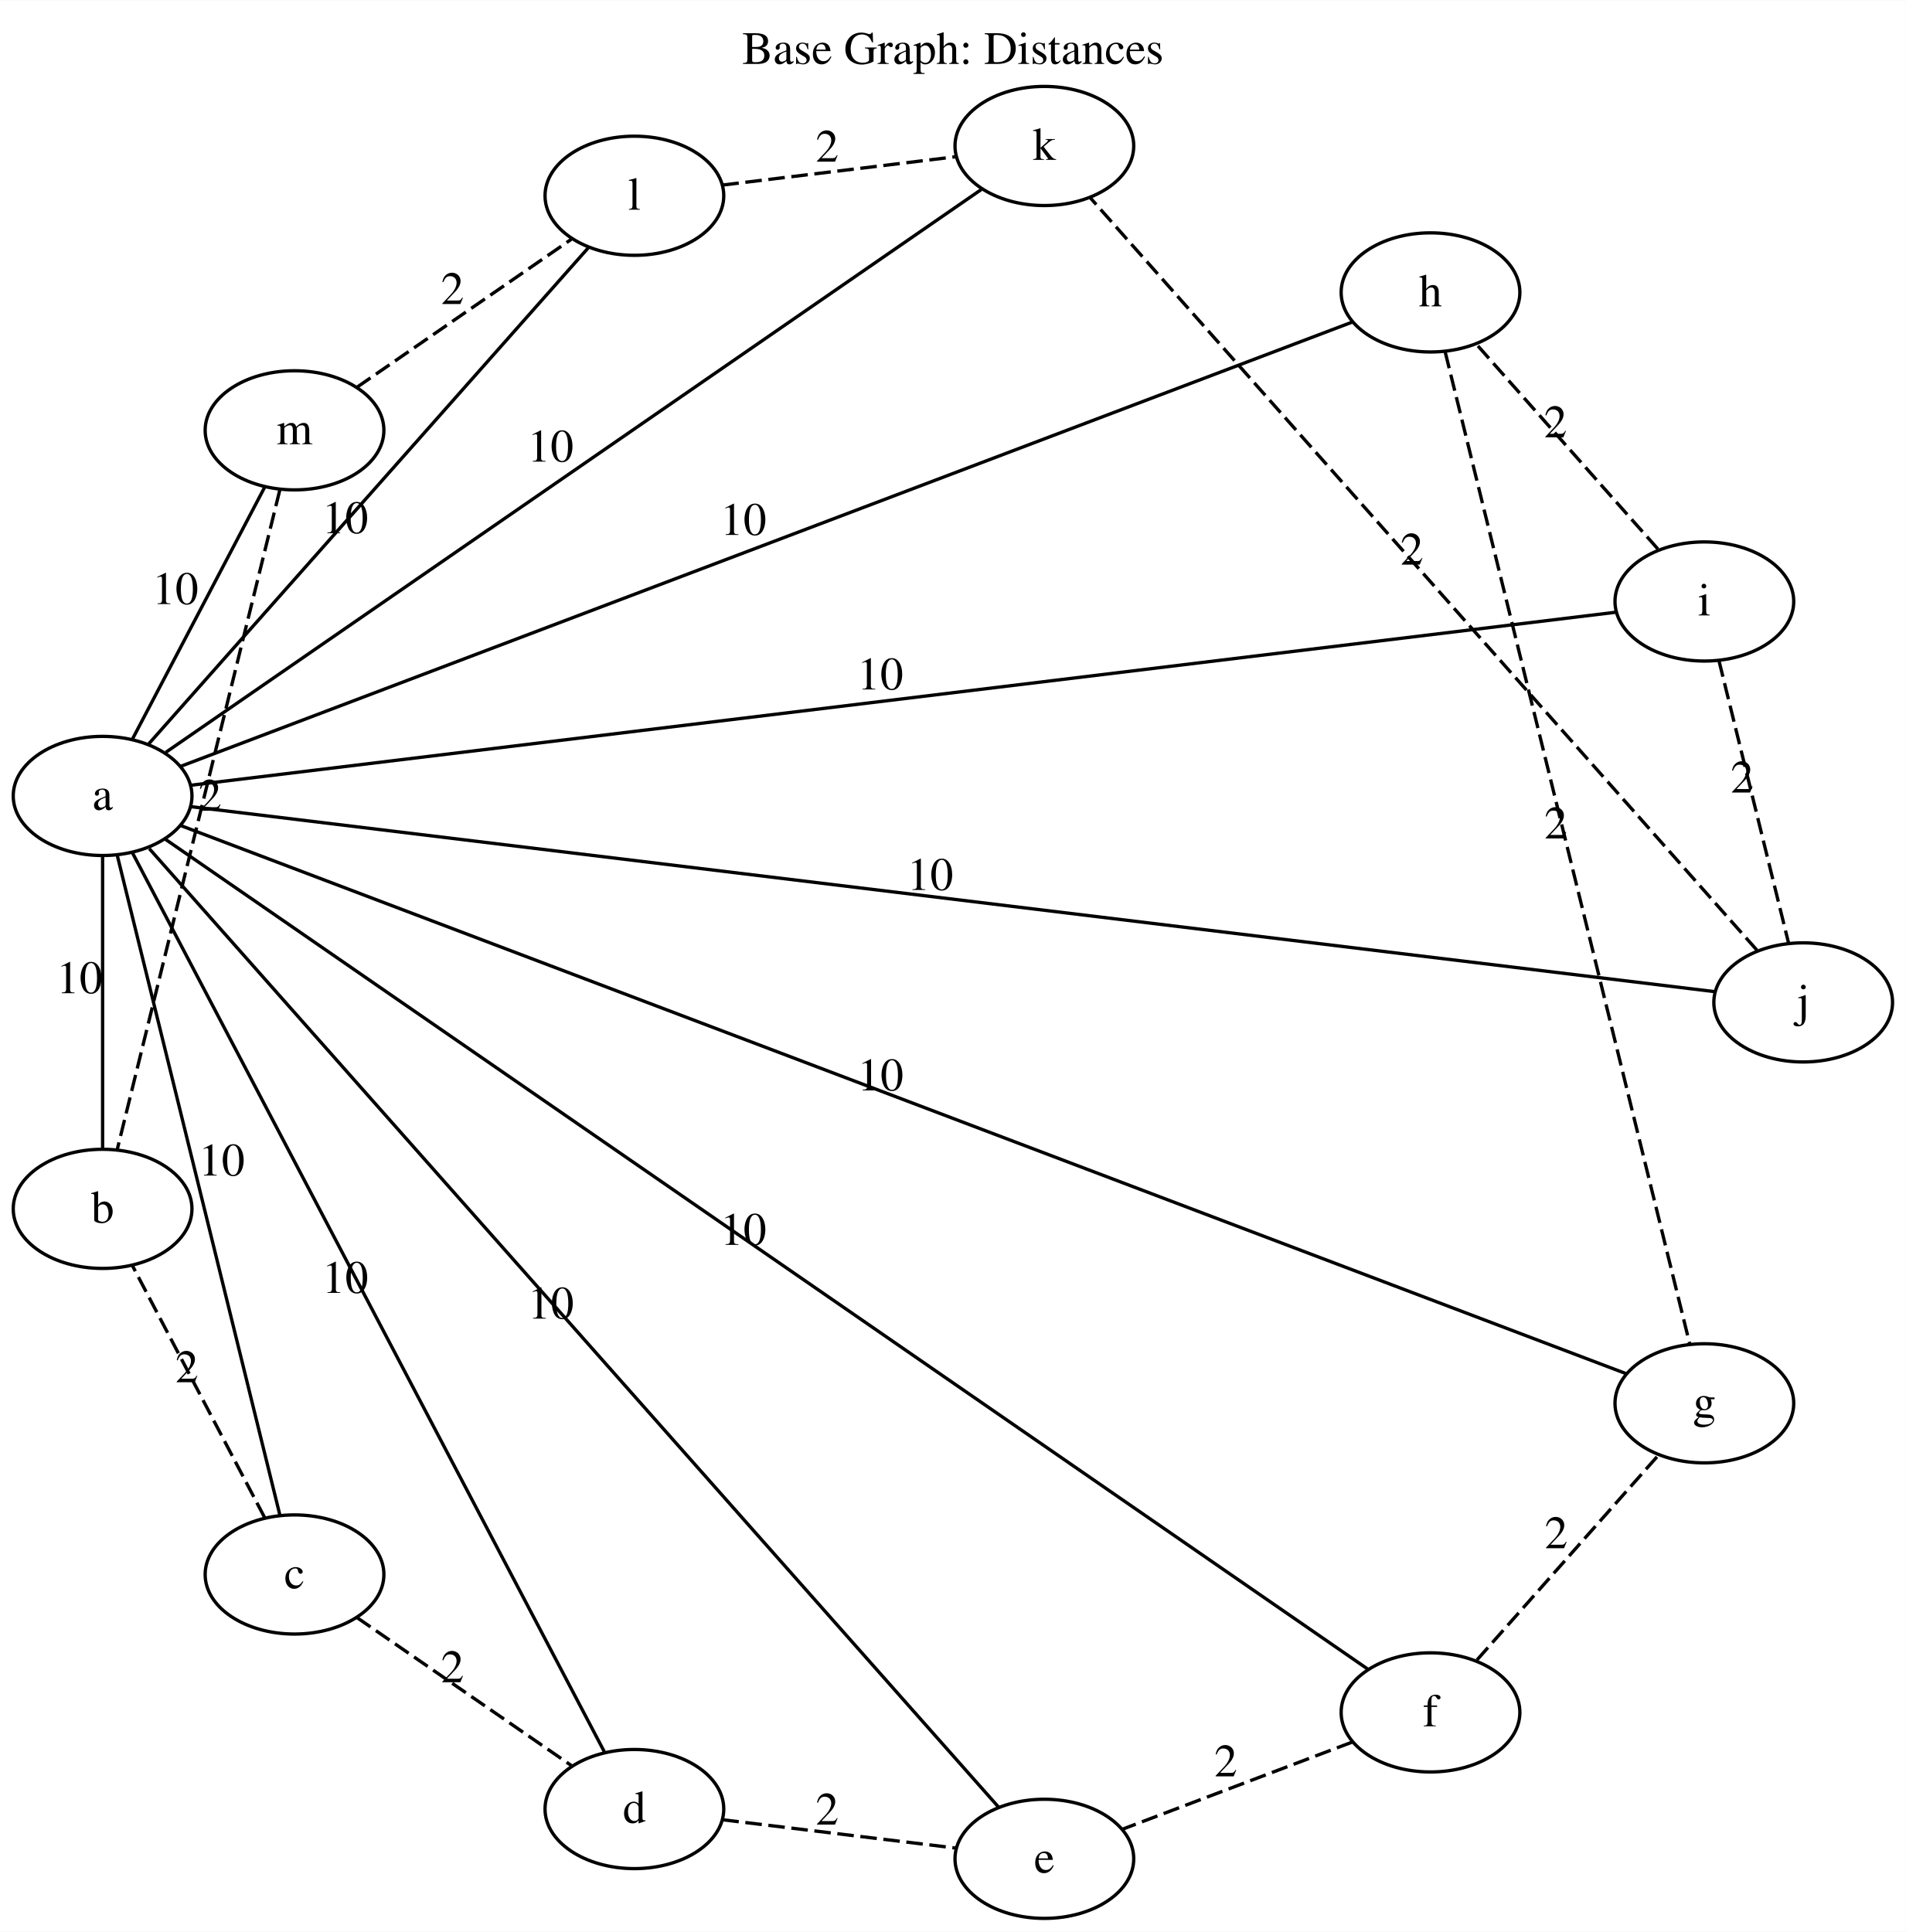
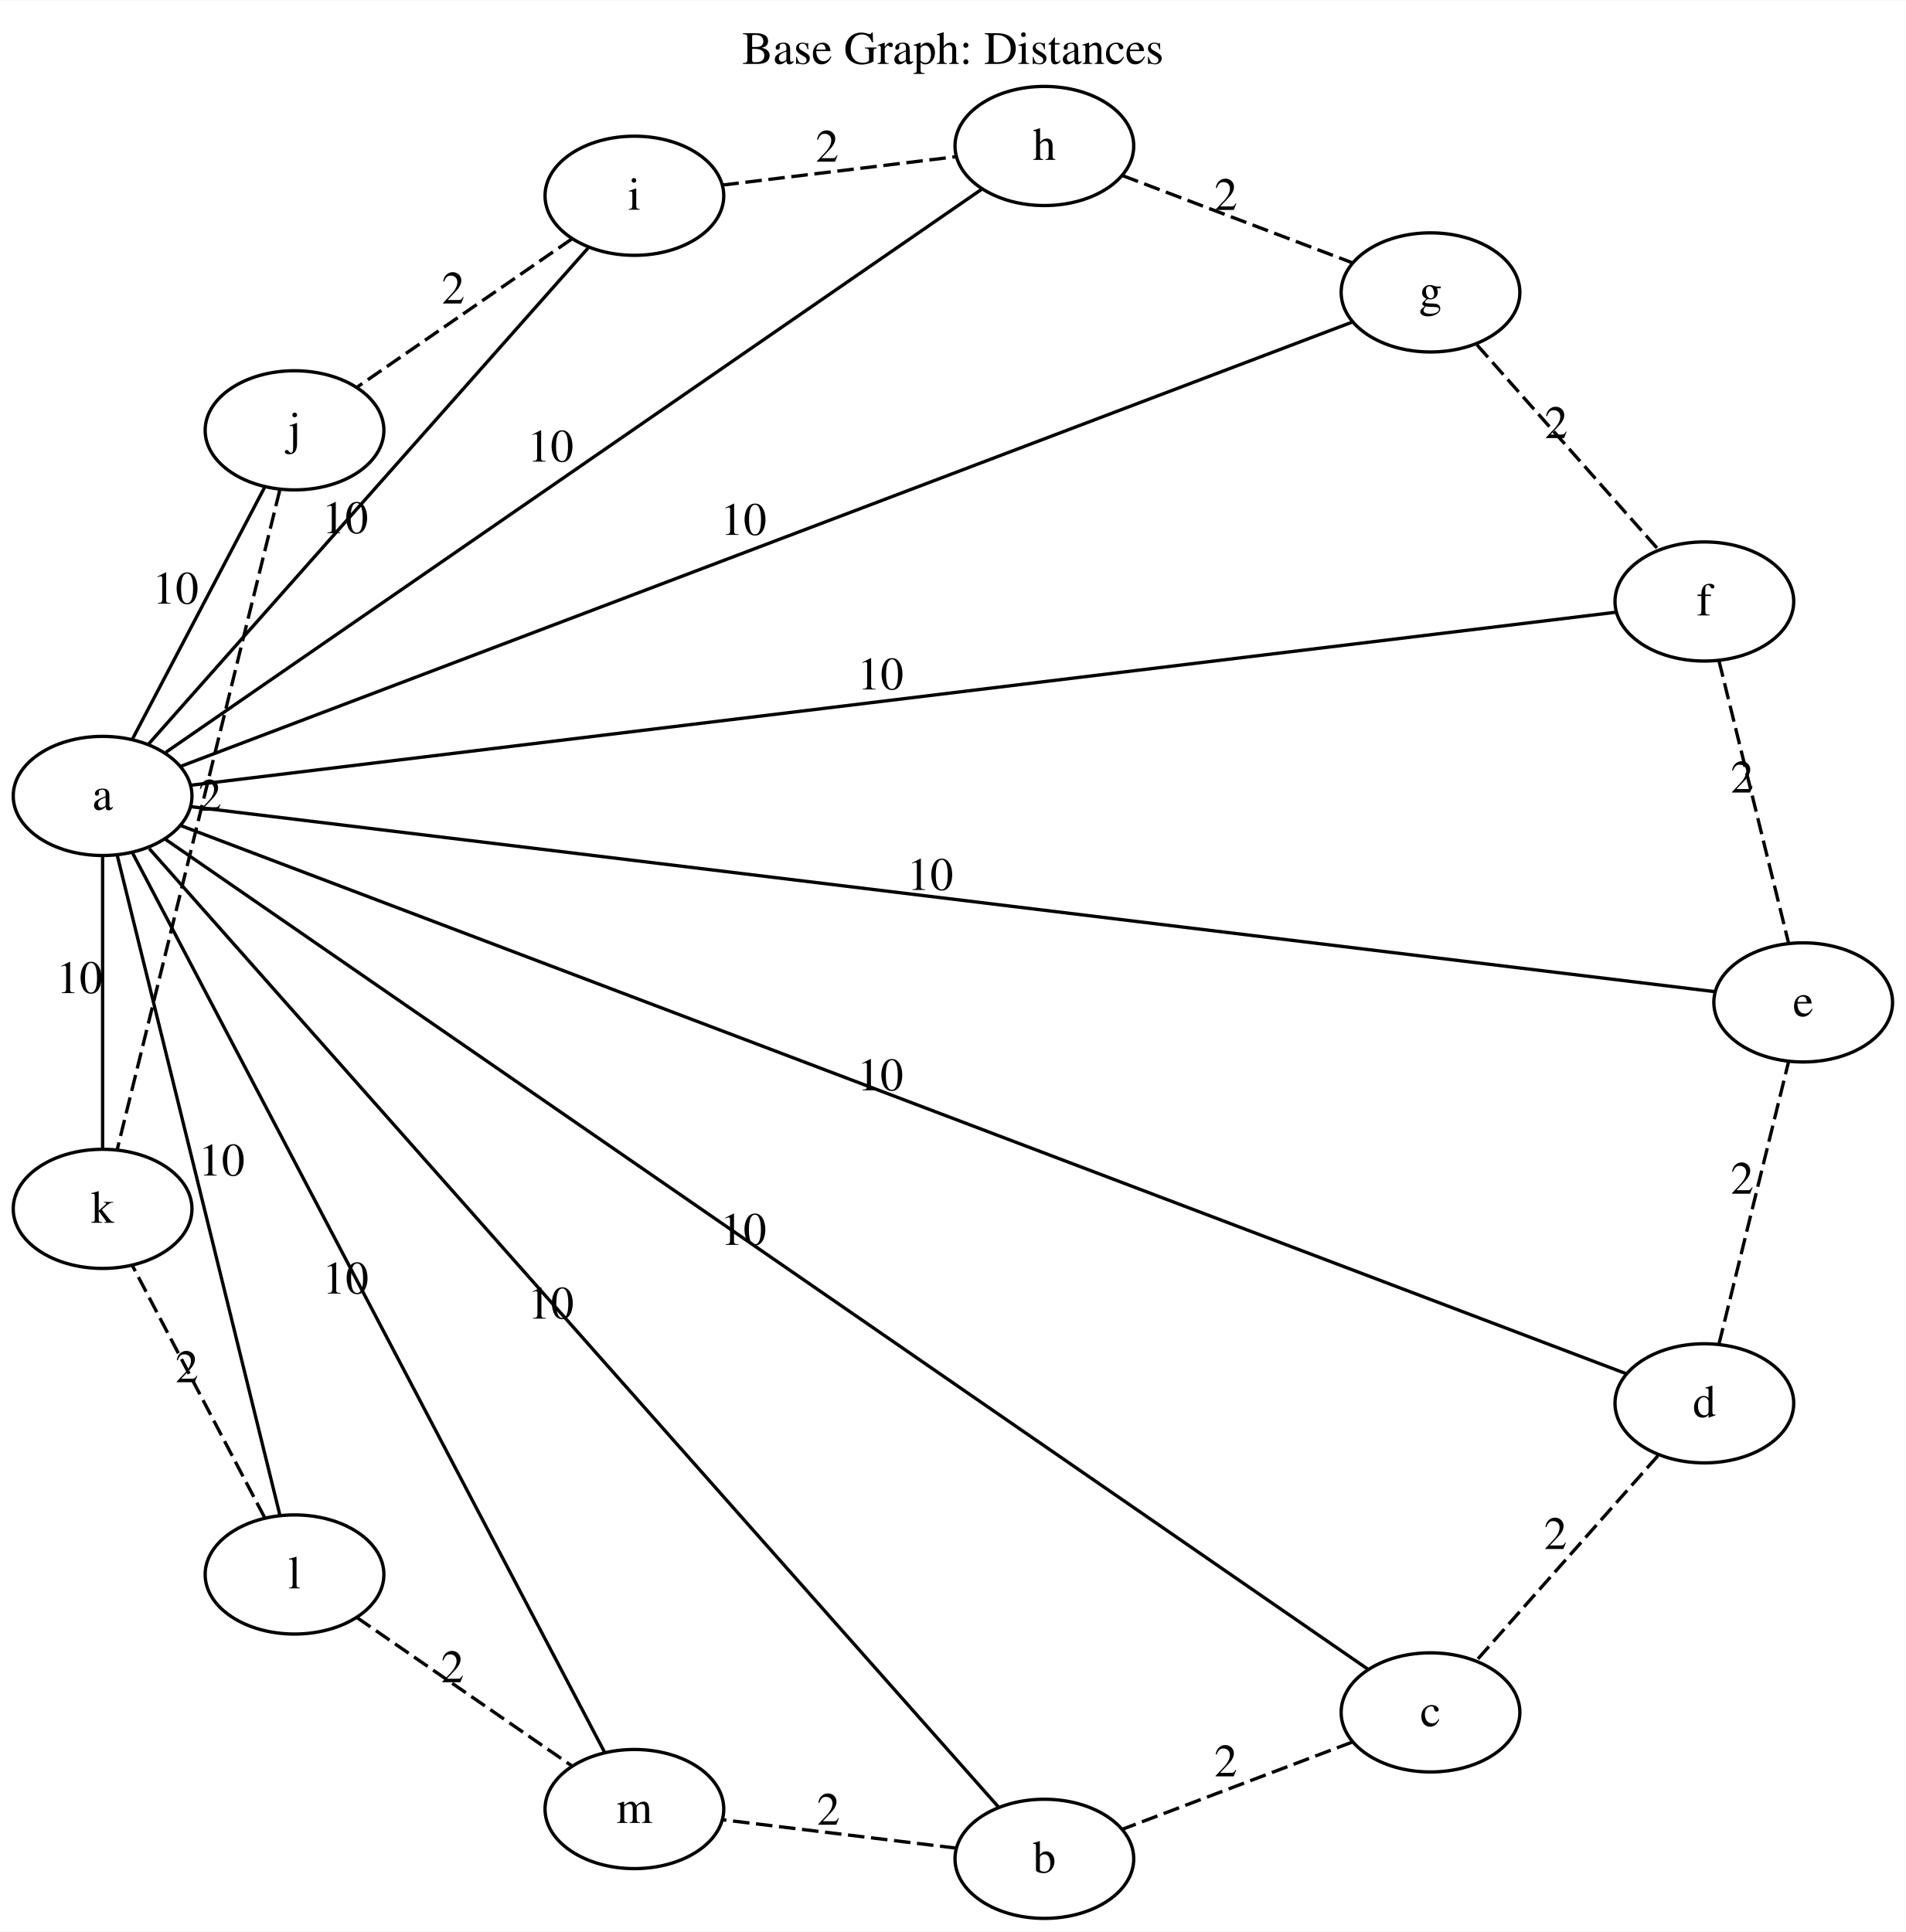
<svg xmlns="http://www.w3.org/2000/svg" width="576pt" height="584pt" viewBox="0.00 0.00 575.82 583.59">
  <g id="graph0" class="graph" transform="scale(1 1) rotate(0) translate(4 579.59)">
    <polygon fill="white" stroke="none" points="-4,4 -4,-579.59 571.816,-579.59 571.816,4 -4,4" />
    <text text-anchor="middle" x="283.908" y="-560.39" font-family="Times,serif" font-size="14.00">Base Graph: Distances</text>
    <g id="node1" class="node">
-       <ellipse fill="none" stroke="black" cx="510.955" cy="-397.946" rx="27" ry="18" />
-       <text text-anchor="middle" x="510.955" y="-393.746" font-family="Times,serif" font-size="14.00">i</text>
+       <ellipse fill="none" stroke="black" cx="510.955" cy="-155.644" rx="27" ry="18" />
+       <text text-anchor="middle" x="510.955" y="-151.444" font-family="Times,serif" font-size="14.00">d</text>
    </g>
    <g id="node3" class="node">
-       <ellipse fill="none" stroke="black" cx="428.213" cy="-491.343" rx="27" ry="18" />
-       <text text-anchor="middle" x="428.213" y="-487.143" font-family="Times,serif" font-size="14.00">h</text>
+       <ellipse fill="none" stroke="black" cx="428.213" cy="-62.247" rx="27" ry="18" />
+       <text text-anchor="middle" x="428.213" y="-58.047" font-family="Times,serif" font-size="14.00">c</text>
    </g>
    <g id="edge1" class="edge">
-       <path fill="none" stroke="black" stroke-dasharray="5,2" d="M496.919,-413.79C481.611,-431.069 457.267,-458.548 442.041,-475.734" />
-       <text text-anchor="middle" x="465.98" y="-447.562" font-family="Times,serif" font-size="14.00">2</text>
+       <path fill="none" stroke="black" stroke-dasharray="5,2" d="M496.919,-139.8C481.611,-122.521 457.267,-95.042 442.041,-77.856" />
+       <text text-anchor="middle" x="465.98" y="-111.628" font-family="Times,serif" font-size="14.00">2</text>
    </g>
-     <g id="node9" class="node">
+     <g id="node5" class="node">
      <ellipse fill="none" stroke="black" cx="27" cy="-339.184" rx="27" ry="18" />
      <text text-anchor="middle" x="27" y="-334.984" font-family="Times,serif" font-size="14.00">a</text>
    </g>
    <g id="edge3" class="edge">
-       <path fill="none" stroke="black" d="M484.246,-394.703C399.634,-384.43 138.124,-352.676 53.626,-342.417" />
-       <text text-anchor="middle" x="261.936" y="-371.36" font-family="Times,serif" font-size="14.00">10</text>
+       <path fill="none" stroke="black" d="M487.285,-164.62C405.114,-195.784 132.725,-299.087 50.624,-330.224" />
+       <text text-anchor="middle" x="261.955" y="-250.222" font-family="Times,serif" font-size="14.00">10</text>
+     </g>
+     <g id="node13" class="node">
+       <ellipse fill="none" stroke="black" cx="540.816" cy="-276.795" rx="27" ry="18" />
+       <text text-anchor="middle" x="540.816" y="-272.595" font-family="Times,serif" font-size="14.00">e</text>
+     </g>
+     <g id="edge2" class="edge">
+       <path fill="none" stroke="black" stroke-dasharray="5,2" d="M515.361,-173.52C521.007,-196.426 530.738,-235.904 536.392,-258.845" />
+       <text text-anchor="middle" x="522.377" y="-218.983" font-family="Times,serif" font-size="14.00">2</text>
+     </g>
+     <g id="node2" class="node">
+       <ellipse fill="none" stroke="black" cx="187.676" cy="-520.55" rx="27" ry="18" />
+       <text text-anchor="middle" x="187.676" y="-516.35" font-family="Times,serif" font-size="14.00">i</text>
+     </g>
+     <g id="edge5" class="edge">
+       <path fill="none" stroke="black" d="M173.699,-504.772C143.235,-470.385 71.161,-389.031 40.831,-354.796" />
+       <text text-anchor="middle" x="100.265" y="-418.584" font-family="Times,serif" font-size="14.00">10</text>
+     </g>
+     <g id="node7" class="node">
+       <ellipse fill="none" stroke="black" cx="84.987" cy="-449.668" rx="27" ry="18" />
+       <text text-anchor="middle" x="84.987" y="-445.468" font-family="Times,serif" font-size="14.00">j</text>
+     </g>
+     <g id="edge4" class="edge">
+       <path fill="none" stroke="black" stroke-dasharray="5,2" d="M168.842,-507.549C150.429,-494.84 122.541,-475.59 104.05,-462.827" />
+       <text text-anchor="middle" x="132.946" y="-487.988" font-family="Times,serif" font-size="14.00">2</text>
+     </g>
+     <g id="node8" class="node">
+       <ellipse fill="none" stroke="black" cx="311.544" cy="-535.59" rx="27" ry="18" />
+       <text text-anchor="middle" x="311.544" y="-531.39" font-family="Times,serif" font-size="14.00">h</text>
+     </g>
+     <g id="edge6" class="edge">
+       <path fill="none" stroke="black" stroke-dasharray="5,2" d="M214.249,-523.776C235.006,-526.297 263.733,-529.785 284.588,-532.317" />
+       <text text-anchor="middle" x="245.918" y="-530.847" font-family="Times,serif" font-size="14.00">2</text>
+     </g>
+     <g id="edge8" class="edge">
+       <path fill="none" stroke="black" d="M409.399,-75.232C342.007,-121.75 113.099,-279.753 45.773,-326.226" />
+       <text text-anchor="middle" x="220.586" y="-203.529" font-family="Times,serif" font-size="14.00">10</text>
+     </g>
+     <g id="node6" class="node">
+       <ellipse fill="none" stroke="black" cx="311.544" cy="-18" rx="27" ry="18" />
+       <text text-anchor="middle" x="311.544" y="-13.8" font-family="Times,serif" font-size="14.00">b</text>
+     </g>
+     <g id="edge7" class="edge">
+       <path fill="none" stroke="black" stroke-dasharray="5,2" d="M404.603,-53.293C384.361,-45.616 355.35,-34.613 335.118,-26.941" />
+       <text text-anchor="middle" x="366.361" y="-42.917" font-family="Times,serif" font-size="14.00">2</text>
+     </g>
+     <g id="node4" class="node">
+       <ellipse fill="none" stroke="black" cx="84.987" cy="-103.922" rx="27" ry="18" />
+       <text text-anchor="middle" x="84.987" y="-99.722" font-family="Times,serif" font-size="14.00">l</text>
+     </g>
+     <g id="edge11" class="edge">
+       <path fill="none" stroke="black" d="M80.533,-121.992C69.713,-165.891 42.143,-277.745 31.39,-321.374" />
+       <text text-anchor="middle" x="62.961" y="-224.483" font-family="Times,serif" font-size="14.00">10</text>
    </g>
    <g id="node10" class="node">
-       <ellipse fill="none" stroke="black" cx="540.816" cy="-276.795" rx="27" ry="18" />
-       <text text-anchor="middle" x="540.816" y="-272.595" font-family="Times,serif" font-size="14.00">j</text>
+       <ellipse fill="none" stroke="black" cx="187.676" cy="-33.04" rx="27" ry="18" />
+       <text text-anchor="middle" x="187.676" y="-28.84" font-family="Times,serif" font-size="14.00">m</text>
    </g>
-     <g id="edge2" class="edge">
+     <g id="edge9" class="edge">
+       <path fill="none" stroke="black" stroke-dasharray="5,2" d="M103.822,-90.921C122.234,-78.212 150.123,-58.962 168.613,-46.199" />
+       <text text-anchor="middle" x="132.717" y="-71.36" font-family="Times,serif" font-size="14.00">2</text>
+     </g>
+     <g id="node12" class="node">
+       <ellipse fill="none" stroke="black" cx="27" cy="-214.406" rx="27" ry="18" />
+       <text text-anchor="middle" x="27" y="-210.206" font-family="Times,serif" font-size="14.00">k</text>
+     </g>
+     <g id="edge10" class="edge">
+       <path fill="none" stroke="black" stroke-dasharray="5,2" d="M75.926,-121.185C65.033,-141.941 46.862,-176.562 35.997,-197.264" />
+       <text text-anchor="middle" x="52.462" y="-162.025" font-family="Times,serif" font-size="14.00">2</text>
+     </g>
+     <g id="edge13" class="edge">
+       <path fill="none" stroke="black" d="M41.111,-323.256C89.667,-268.448 249.512,-88.019 297.684,-33.645" />
+       <text text-anchor="middle" x="162.397" y="-181.251" font-family="Times,serif" font-size="14.00">10</text>
+     </g>
+     <g id="edge14" class="edge">
+       <path fill="none" stroke="black" d="M36.06,-356.447C46.954,-377.203 65.125,-411.824 75.99,-432.526" />
+       <text text-anchor="middle" x="49.025" y="-397.287" font-family="Times,serif" font-size="14.00">10</text>
+     </g>
+     <g id="edge15" class="edge">
+       <path fill="none" stroke="black" d="M46.112,-352.375C97.948,-388.155 240.777,-486.743 292.515,-522.456" />
+       <text text-anchor="middle" x="162.314" y="-440.216" font-family="Times,serif" font-size="14.00">10</text>
+     </g>
+     <g id="node9" class="node">
+       <ellipse fill="none" stroke="black" cx="428.213" cy="-491.343" rx="27" ry="18" />
+       <text text-anchor="middle" x="428.213" y="-487.143" font-family="Times,serif" font-size="14.00">g</text>
+     </g>
+     <g id="edge16" class="edge">
+       <path fill="none" stroke="black" d="M50.6,-348.134C121.736,-375.112 333.545,-455.441 404.642,-482.405" />
+       <text text-anchor="middle" x="220.621" y="-418.069" font-family="Times,serif" font-size="14.00">10</text>
+     </g>
+     <g id="edge17" class="edge">
+       <path fill="none" stroke="black" d="M36.099,-321.847C64.38,-267.962 150.533,-103.811 178.677,-50.187" />
+       <text text-anchor="middle" x="100.388" y="-188.817" font-family="Times,serif" font-size="14.00">10</text>
+     </g>
+     <g id="node11" class="node">
+       <ellipse fill="none" stroke="black" cx="510.955" cy="-397.946" rx="27" ry="18" />
+       <text text-anchor="middle" x="510.955" y="-393.746" font-family="Times,serif" font-size="14.00">f</text>
+     </g>
+     <g id="edge12" class="edge">
+       <path fill="none" stroke="black" d="M53.709,-342.427C138.321,-352.7 399.831,-384.454 484.329,-394.713" />
+       <text text-anchor="middle" x="262.019" y="-371.37" font-family="Times,serif" font-size="14.00">10</text>
+     </g>
+     <g id="edge18" class="edge">
+       <path fill="none" stroke="black" d="M27,-321.04C27,-297.383 27,-256.24 27,-232.572" />
+       <text text-anchor="middle" x="20" y="-279.606" font-family="Times,serif" font-size="14.00">10</text>
+     </g>
+     <g id="edge19" class="edge">
+       <path fill="none" stroke="black" d="M53.902,-335.917C142.691,-325.136 425.781,-290.763 514.181,-280.029" />
+       <text text-anchor="middle" x="277.041" y="-310.773" font-family="Times,serif" font-size="14.00">10</text>
+     </g>
+     <g id="edge20" class="edge">
+       <path fill="none" stroke="black" stroke-dasharray="5,2" d="M284.971,-21.227C264.214,-23.747 235.487,-27.235 214.633,-29.767" />
+       <text text-anchor="middle" x="246.302" y="-28.297" font-family="Times,serif" font-size="14.00">2</text>
+     </g>
+     <g id="edge21" class="edge">
+       <path fill="none" stroke="black" stroke-dasharray="5,2" d="M80.533,-431.598C69.713,-387.699 42.143,-275.845 31.39,-232.216" />
+       <text text-anchor="middle" x="59.461" y="-334.707" font-family="Times,serif" font-size="14.00">2</text>
+     </g>
+     <g id="edge22" class="edge">
+       <path fill="none" stroke="black" stroke-dasharray="5,2" d="M335.154,-526.636C355.395,-518.96 384.407,-507.957 404.638,-500.284" />
+       <text text-anchor="middle" x="366.396" y="-516.26" font-family="Times,serif" font-size="14.00">2</text>
+     </g>
+     <g id="edge23" class="edge">
+       <path fill="none" stroke="black" stroke-dasharray="5,2" d="M442.249,-475.5C457.556,-458.221 481.901,-430.742 497.126,-413.556" />
+       <text text-anchor="middle" x="466.187" y="-447.328" font-family="Times,serif" font-size="14.00">2</text>
+     </g>
+     <g id="edge24" class="edge">
      <path fill="none" stroke="black" stroke-dasharray="5,2" d="M515.361,-380.07C521.007,-357.164 530.738,-317.686 536.392,-294.745" />
      <text text-anchor="middle" x="522.377" y="-340.207" font-family="Times,serif" font-size="14.00">2</text>
    </g>
-     <g id="node2" class="node">
-       <ellipse fill="none" stroke="black" cx="84.987" cy="-103.922" rx="27" ry="18" />
-       <text text-anchor="middle" x="84.987" y="-99.722" font-family="Times,serif" font-size="14.00">c</text>
-     </g>
-     <g id="node6" class="node">
-       <ellipse fill="none" stroke="black" cx="27" cy="-214.406" rx="27" ry="18" />
-       <text text-anchor="middle" x="27" y="-210.206" font-family="Times,serif" font-size="14.00">b</text>
-     </g>
-     <g id="edge6" class="edge">
-       <path fill="none" stroke="black" stroke-dasharray="5,2" d="M75.926,-121.185C65.033,-141.941 46.862,-176.562 35.997,-197.264" />
-       <text text-anchor="middle" x="52.462" y="-162.025" font-family="Times,serif" font-size="14.00">2</text>
-     </g>
-     <g id="node8" class="node">
-       <ellipse fill="none" stroke="black" cx="187.676" cy="-33.04" rx="27" ry="18" />
-       <text text-anchor="middle" x="187.676" y="-28.84" font-family="Times,serif" font-size="14.00">d</text>
-     </g>
-     <g id="edge4" class="edge">
-       <path fill="none" stroke="black" stroke-dasharray="5,2" d="M103.822,-90.921C122.234,-78.212 150.123,-58.962 168.613,-46.199" />
-       <text text-anchor="middle" x="132.717" y="-71.36" font-family="Times,serif" font-size="14.00">2</text>
-     </g>
-     <g id="edge5" class="edge">
-       <path fill="none" stroke="black" d="M80.533,-121.992C69.713,-165.891 42.143,-277.745 31.39,-321.374" />
-       <text text-anchor="middle" x="62.961" y="-224.483" font-family="Times,serif" font-size="14.00">10</text>
-     </g>
-     <g id="edge8" class="edge">
-       <path fill="none" stroke="black" d="M404.613,-482.393C333.476,-455.415 121.668,-375.086 50.57,-348.123" />
-       <text text-anchor="middle" x="220.591" y="-418.058" font-family="Times,serif" font-size="14.00">10</text>
-     </g>
-     <g id="node12" class="node">
-       <ellipse fill="none" stroke="black" cx="510.955" cy="-155.644" rx="27" ry="18" />
-       <text text-anchor="middle" x="510.955" y="-151.444" font-family="Times,serif" font-size="14.00">g</text>
-     </g>
-     <g id="edge7" class="edge">
-       <path fill="none" stroke="black" stroke-dasharray="5,2" d="M432.661,-473.295C447.028,-415.006 492.086,-232.197 506.485,-173.782" />
-       <text text-anchor="middle" x="466.073" y="-326.338" font-family="Times,serif" font-size="14.00">2</text>
-     </g>
-     <g id="node4" class="node">
-       <ellipse fill="none" stroke="black" cx="84.987" cy="-449.668" rx="27" ry="18" />
-       <text text-anchor="middle" x="84.987" y="-445.468" font-family="Times,serif" font-size="14.00">m</text>
-     </g>
-     <g id="node5" class="node">
-       <ellipse fill="none" stroke="black" cx="187.676" cy="-520.55" rx="27" ry="18" />
-       <text text-anchor="middle" x="187.676" y="-516.35" font-family="Times,serif" font-size="14.00">l</text>
-     </g>
-     <g id="edge9" class="edge">
-       <path fill="none" stroke="black" stroke-dasharray="5,2" d="M103.822,-462.669C122.234,-475.378 150.123,-494.628 168.613,-507.391" />
-       <text text-anchor="middle" x="132.717" y="-487.83" font-family="Times,serif" font-size="14.00">2</text>
-     </g>
-     <g id="edge11" class="edge">
-       <path fill="none" stroke="black" stroke-dasharray="5,2" d="M80.533,-431.598C69.713,-387.699 42.143,-275.845 31.39,-232.216" />
-       <text text-anchor="middle" x="59.461" y="-334.707" font-family="Times,serif" font-size="14.00">2</text>
-     </g>
-     <g id="edge10" class="edge">
-       <path fill="none" stroke="black" d="M75.926,-432.405C65.033,-411.649 46.862,-377.028 35.997,-356.326" />
-       <text text-anchor="middle" x="48.962" y="-397.165" font-family="Times,serif" font-size="14.00">10</text>
-     </g>
-     <g id="edge13" class="edge">
-       <path fill="none" stroke="black" d="M173.699,-504.772C143.235,-470.385 71.161,-389.031 40.831,-354.796" />
-       <text text-anchor="middle" x="100.265" y="-418.584" font-family="Times,serif" font-size="14.00">10</text>
-     </g>
-     <g id="node11" class="node">
-       <ellipse fill="none" stroke="black" cx="311.544" cy="-535.59" rx="27" ry="18" />
-       <text text-anchor="middle" x="311.544" y="-531.39" font-family="Times,serif" font-size="14.00">k</text>
-     </g>
-     <g id="edge12" class="edge">
-       <path fill="none" stroke="black" stroke-dasharray="5,2" d="M214.249,-523.776C235.006,-526.297 263.733,-529.785 284.588,-532.317" />
-       <text text-anchor="middle" x="245.918" y="-530.847" font-family="Times,serif" font-size="14.00">2</text>
-     </g>
-     <g id="edge14" class="edge">
-       <path fill="none" stroke="black" d="M27,-232.55C27,-256.207 27,-297.35 27,-321.018" />
-       <text text-anchor="middle" x="20" y="-279.584" font-family="Times,serif" font-size="14.00">10</text>
-     </g>
-     <g id="node7" class="node">
-       <ellipse fill="none" stroke="black" cx="428.213" cy="-62.247" rx="27" ry="18" />
-       <text text-anchor="middle" x="428.213" y="-58.047" font-family="Times,serif" font-size="14.00">f</text>
-     </g>
-     <g id="edge17" class="edge">
-       <path fill="none" stroke="black" d="M409.399,-75.232C342.007,-121.75 113.099,-279.753 45.773,-326.226" />
-       <text text-anchor="middle" x="220.586" y="-203.529" font-family="Times,serif" font-size="14.00">10</text>
-     </g>
-     <g id="edge15" class="edge">
-       <path fill="none" stroke="black" stroke-dasharray="5,2" d="M442.249,-78.09C457.556,-95.369 481.901,-122.848 497.126,-140.034" />
-       <text text-anchor="middle" x="466.187" y="-111.862" font-family="Times,serif" font-size="14.00">2</text>
-     </g>
-     <g id="node13" class="node">
-       <ellipse fill="none" stroke="black" cx="311.544" cy="-18" rx="27" ry="18" />
-       <text text-anchor="middle" x="311.544" y="-13.8" font-family="Times,serif" font-size="14.00">e</text>
-     </g>
-     <g id="edge16" class="edge">
-       <path fill="none" stroke="black" stroke-dasharray="5,2" d="M404.603,-53.293C384.361,-45.616 355.35,-34.613 335.118,-26.941" />
-       <text text-anchor="middle" x="366.361" y="-42.917" font-family="Times,serif" font-size="14.00">2</text>
-     </g>
-     <g id="edge19" class="edge">
-       <path fill="none" stroke="black" d="M178.577,-50.377C150.297,-104.262 64.143,-268.413 35.999,-322.037" />
-       <text text-anchor="middle" x="100.288" y="-189.007" font-family="Times,serif" font-size="14.00">10</text>
-     </g>
-     <g id="edge18" class="edge">
-       <path fill="none" stroke="black" stroke-dasharray="5,2" d="M214.249,-29.814C235.006,-27.293 263.733,-23.805 284.588,-21.273" />
-       <text text-anchor="middle" x="245.918" y="-28.343" font-family="Times,serif" font-size="14.00">2</text>
-     </g>
-     <g id="edge20" class="edge">
-       <path fill="none" stroke="black" d="M53.902,-335.917C142.691,-325.136 425.781,-290.763 514.181,-280.029" />
-       <text text-anchor="middle" x="277.041" y="-310.773" font-family="Times,serif" font-size="14.00">10</text>
-     </g>
-     <g id="edge21" class="edge">
-       <path fill="none" stroke="black" d="M46.112,-352.375C97.948,-388.155 240.777,-486.743 292.515,-522.456" />
-       <text text-anchor="middle" x="162.314" y="-440.216" font-family="Times,serif" font-size="14.00">10</text>
-     </g>
-     <g id="edge22" class="edge">
-       <path fill="none" stroke="black" d="M50.67,-330.207C132.841,-299.043 405.23,-195.74 487.331,-164.603" />
-       <text text-anchor="middle" x="262" y="-250.205" font-family="Times,serif" font-size="14.00">10</text>
-     </g>
-     <g id="edge23" class="edge">
-       <path fill="none" stroke="black" d="M41.111,-323.256C89.667,-268.448 249.512,-88.019 297.684,-33.645" />
-       <text text-anchor="middle" x="162.397" y="-181.251" font-family="Times,serif" font-size="14.00">10</text>
-     </g>
-     <g id="edge24" class="edge">
-       <path fill="none" stroke="black" stroke-dasharray="5,2" d="M526.819,-292.594C485.791,-338.906 366.151,-473.952 325.358,-519.998" />
-       <text text-anchor="middle" x="422.588" y="-409.096" font-family="Times,serif" font-size="14.00">2</text>
-     </g>
  </g>
</svg>
